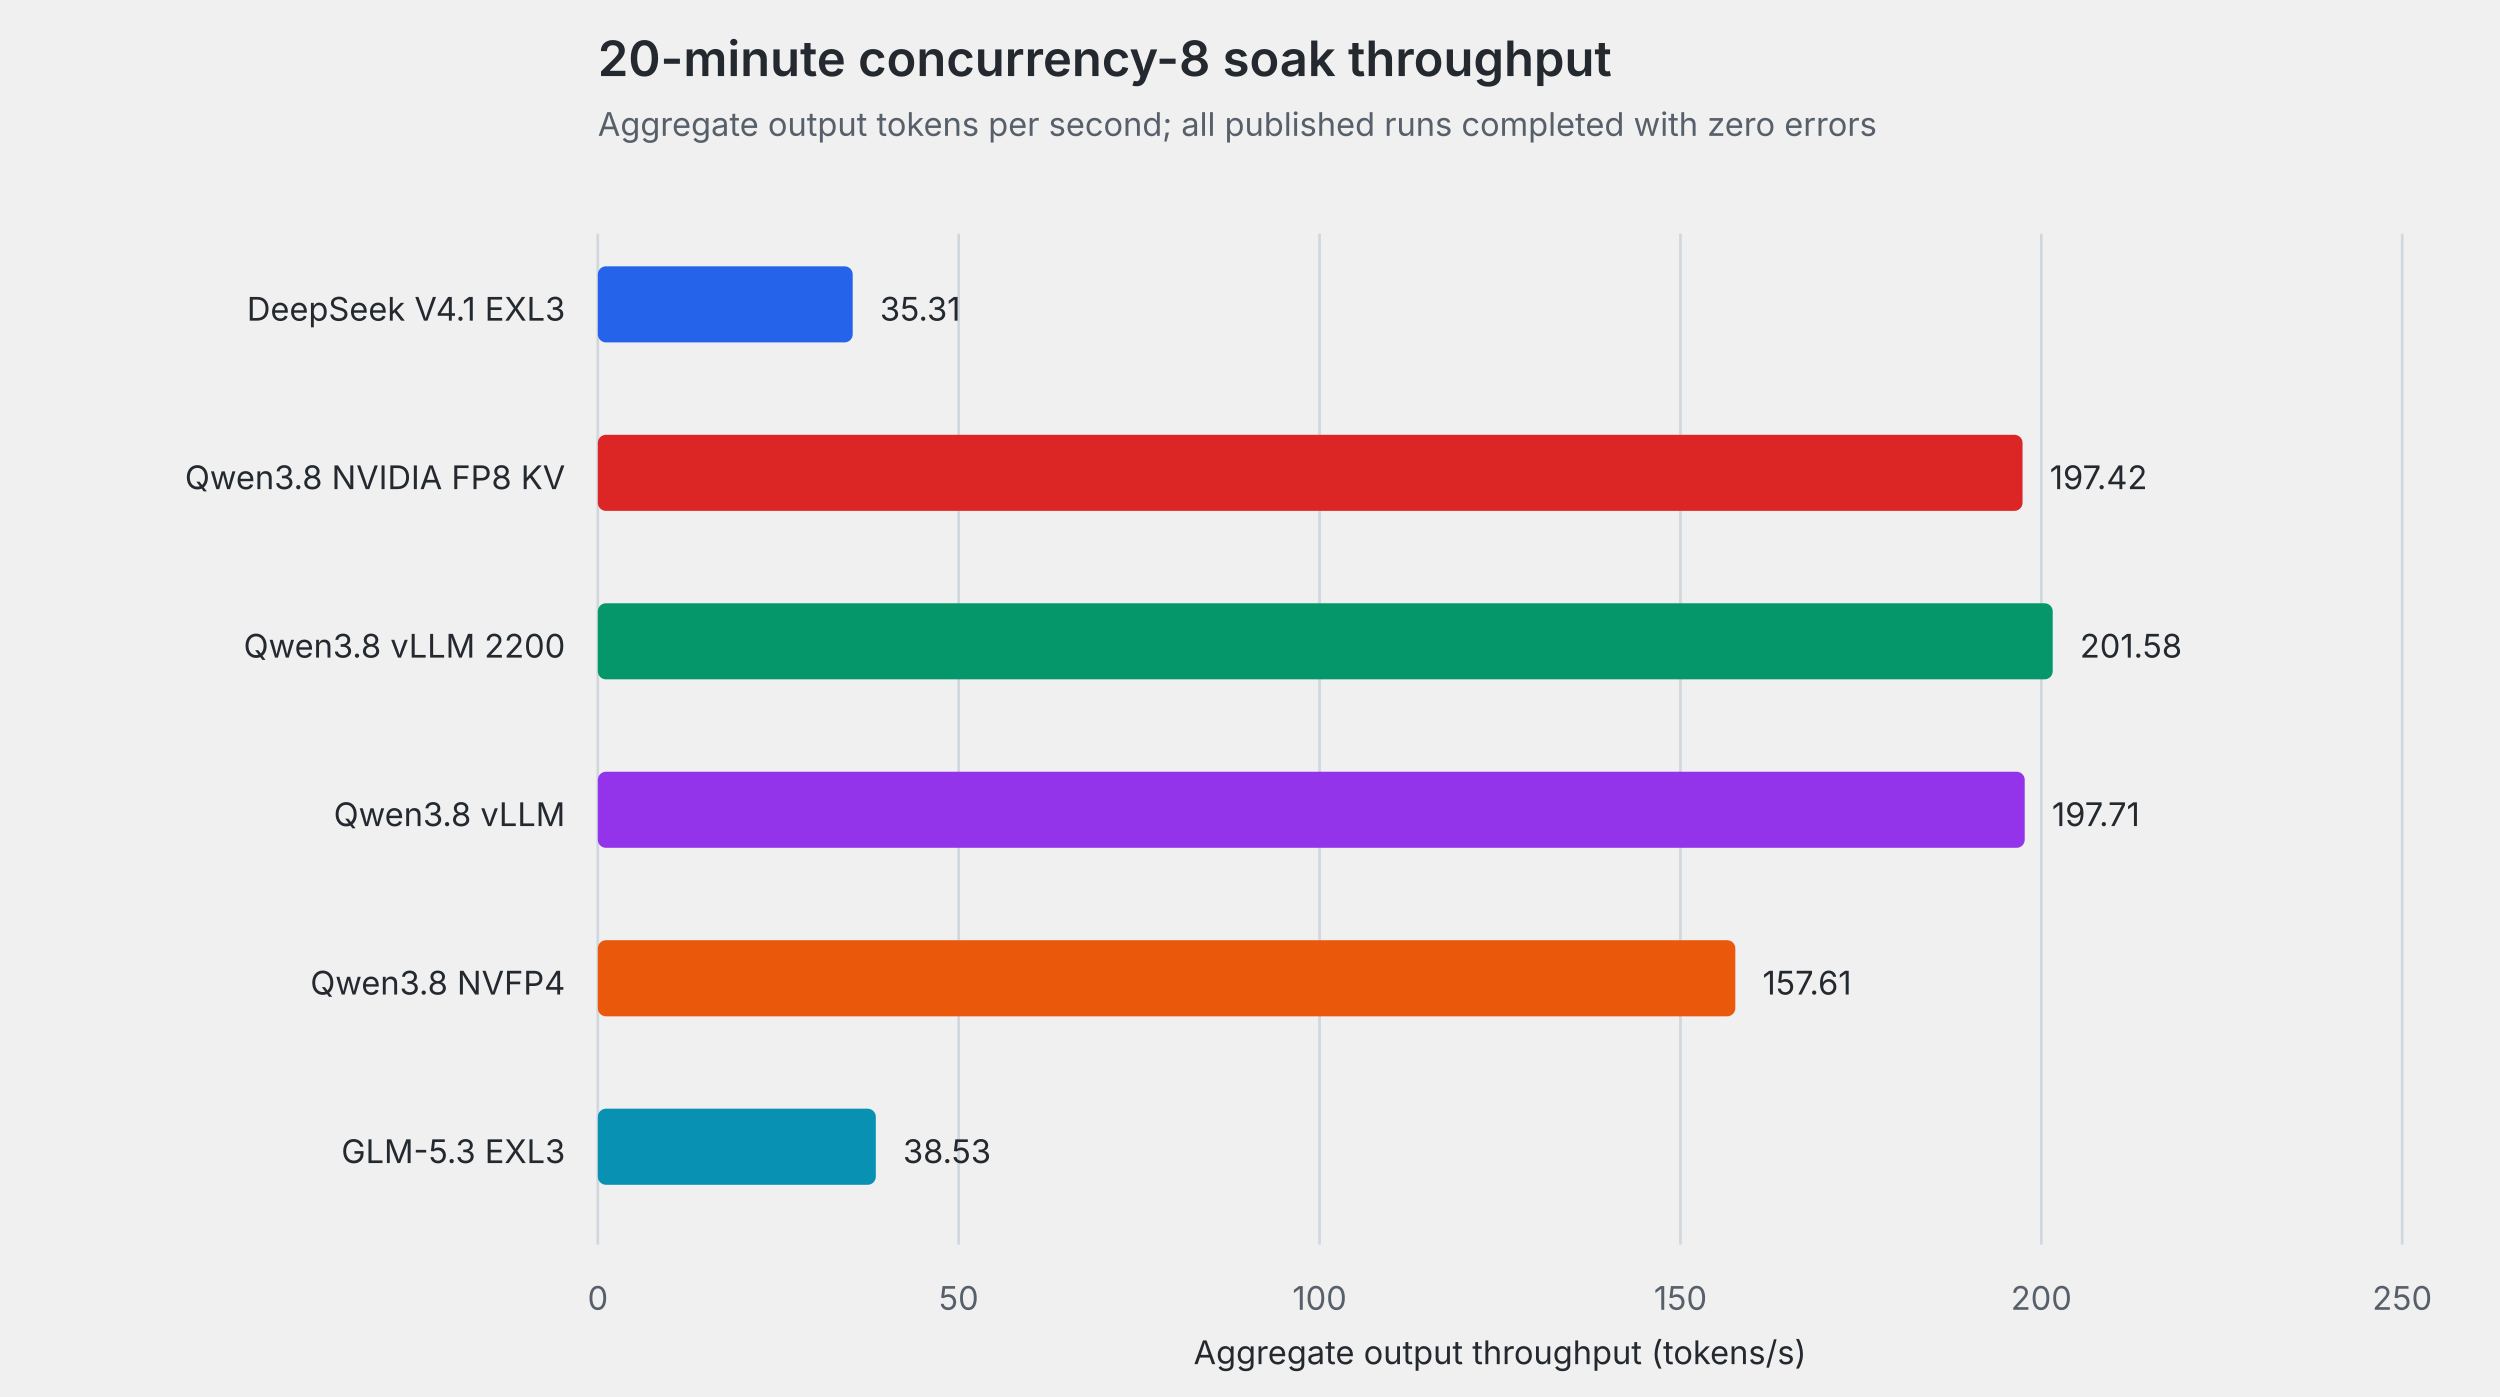
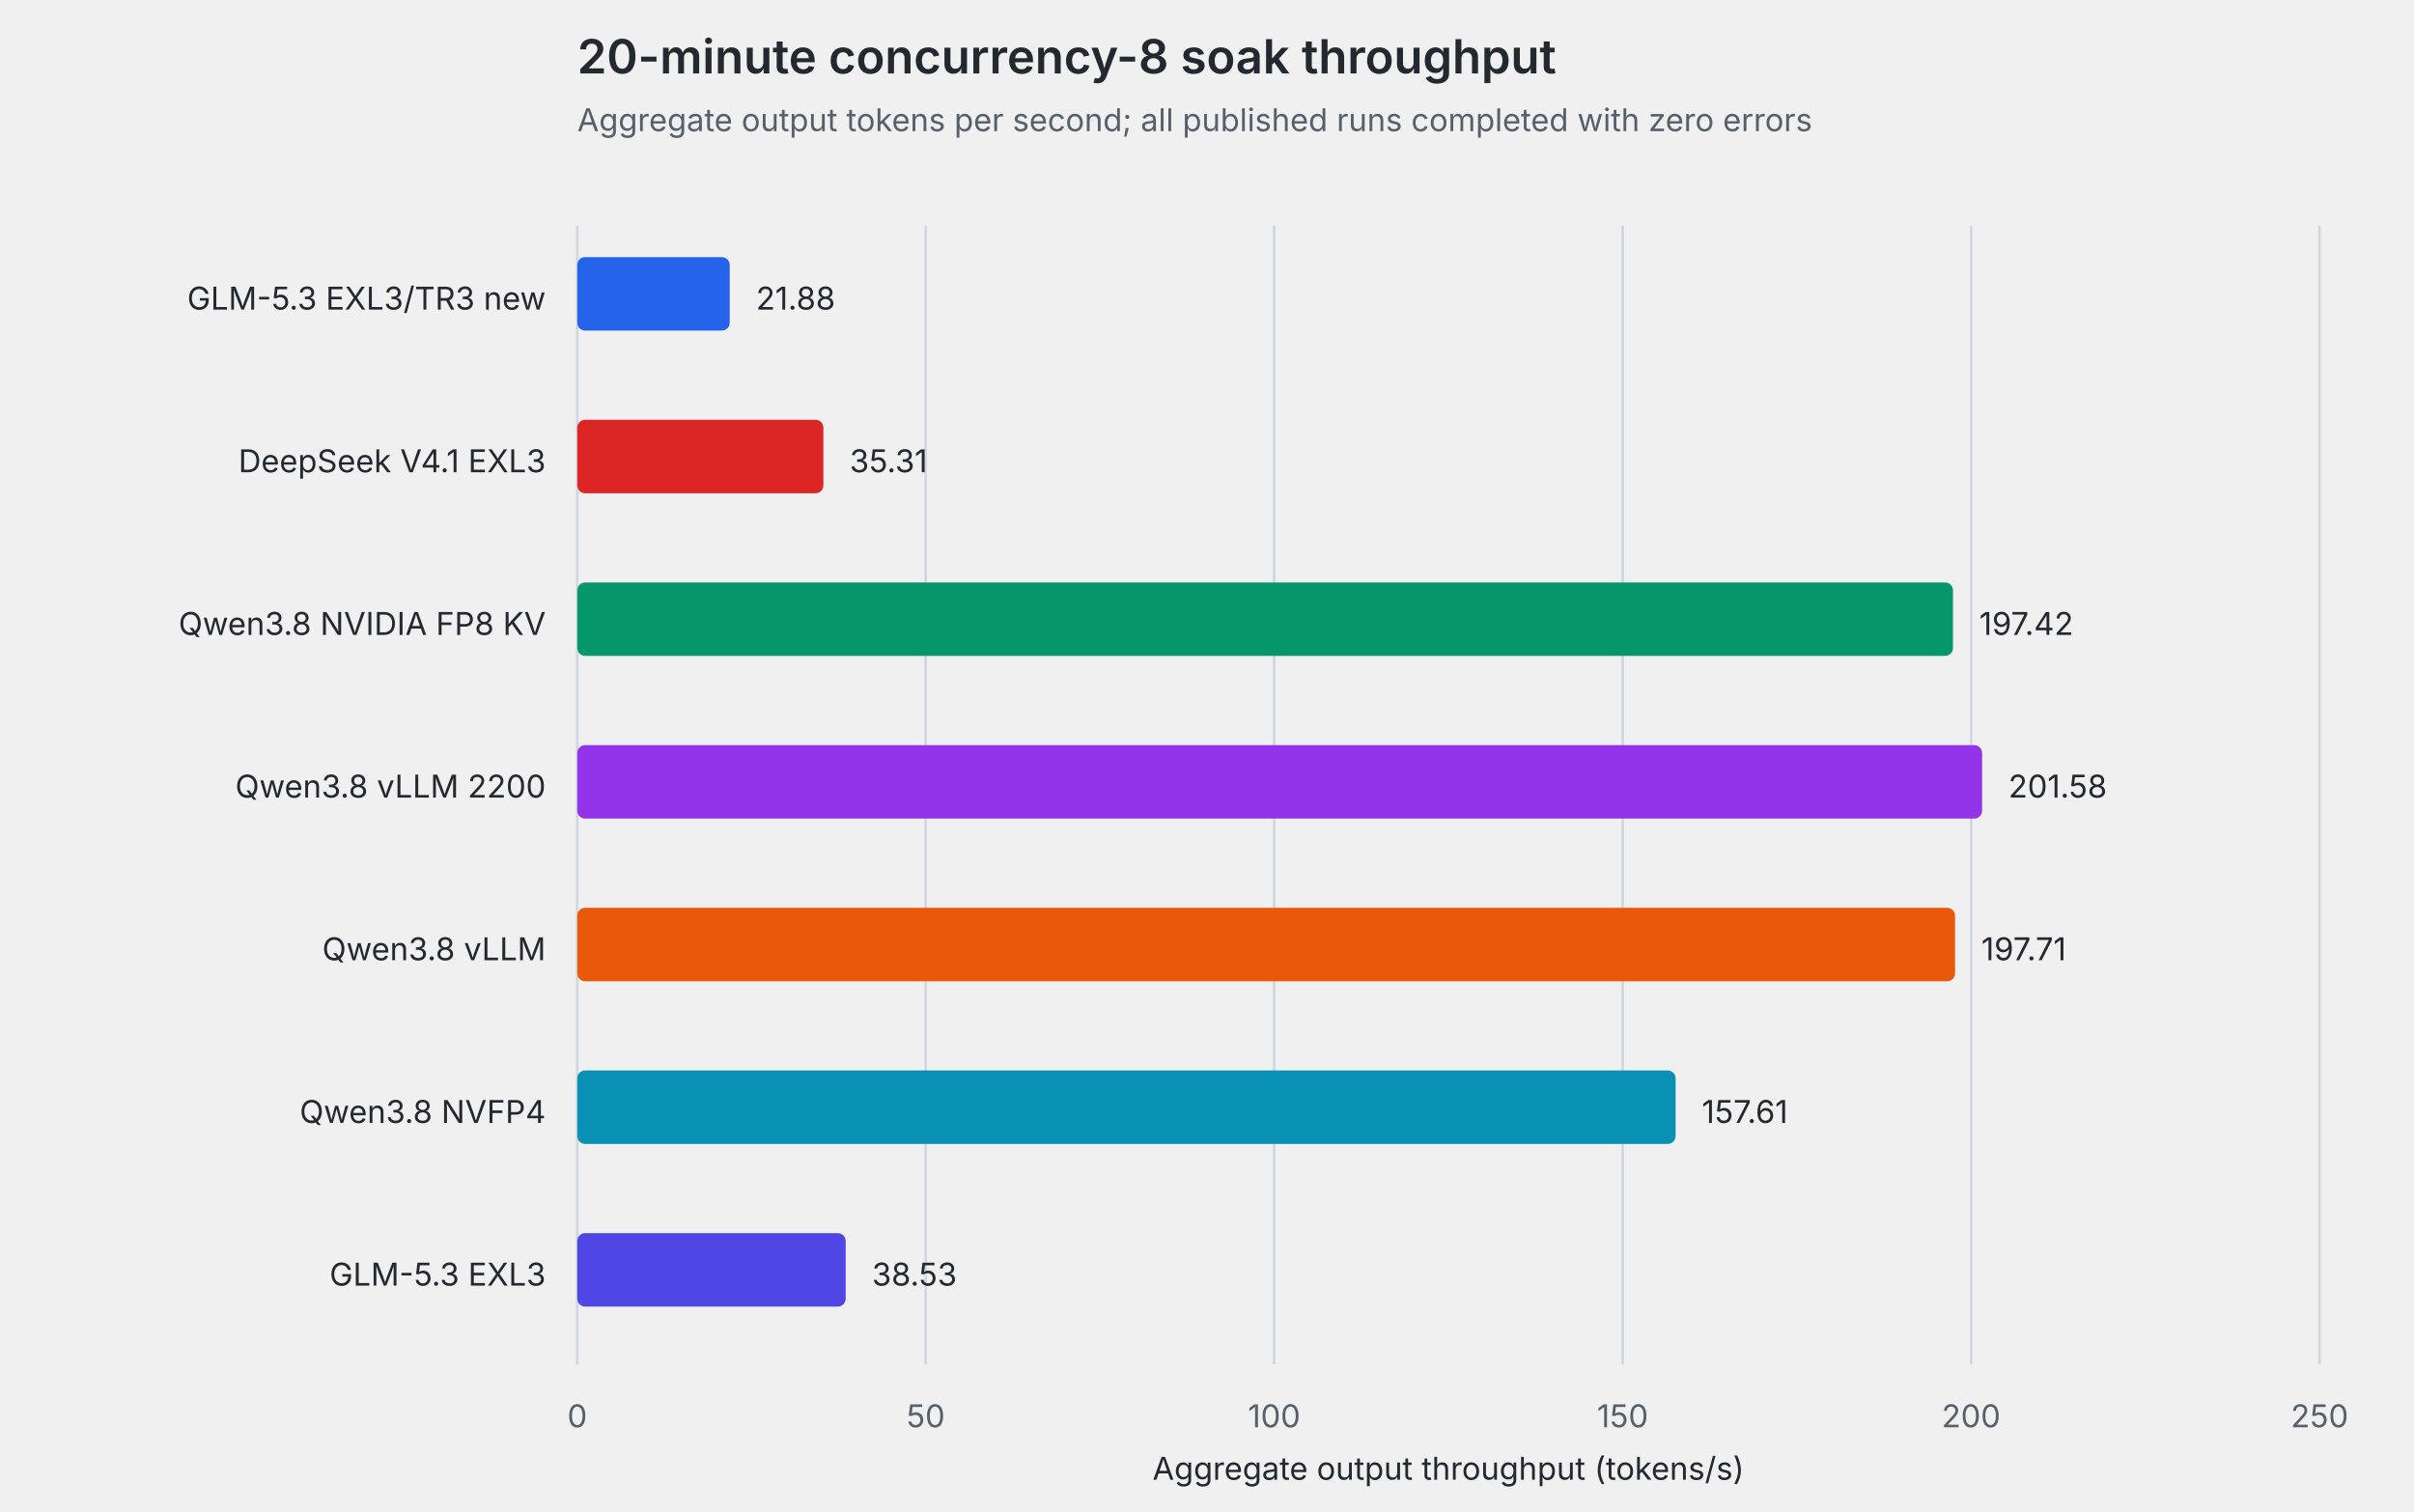
- <svg xmlns="http://www.w3.org/2000/svg" width="920" height="514" viewBox="0 0 920 514" role="img" aria-labelledby="title desc">
+ <svg xmlns="http://www.w3.org/2000/svg" width="920" height="576" viewBox="0 0 920 576" role="img" aria-labelledby="title desc">
  <style>
    :root { color-scheme: light dark; }
    text { font-family: ui-sans-serif, system-ui, -apple-system, BlinkMacSystemFont, "Segoe UI", sans-serif; fill: #24292f; font-size: 12px; }
    .title { font-size: 18px; font-weight: 600; }
    .subtitle, .tick { fill: #57606a; }
    .grid { stroke: #d0d7de; stroke-width: 1; }
    .axis { stroke: #8c959f; stroke-width: 1; }
    .series { fill: none; stroke-width: 3; stroke-linejoin: round; stroke-linecap: round; }
    .marker { stroke: #ffffff; stroke-width: 2; }
    @media (prefers-color-scheme: dark) {
      text { fill: #f0f6fc; }
      .subtitle, .tick { fill: #8c959f; }
      .grid { stroke: #30363d; }
      .axis { stroke: #6e7681; }
      .marker { stroke: #0d1117; }
    }
  </style>
  <text class="title" x="220" y="28">20-minute concurrency-8 soak throughput</text>
  <text class="subtitle" x="220" y="50">Aggregate output tokens per second; all published runs completed with zero errors</text>
-   <line class="grid" x1="220.0" y1="86" x2="220.0" y2="458" />
-   <text class="tick" x="220.0" y="482" text-anchor="middle">0</text>
-   <line class="grid" x1="352.8" y1="86" x2="352.8" y2="458" />
-   <text class="tick" x="352.8" y="482" text-anchor="middle">50</text>
-   <line class="grid" x1="485.6" y1="86" x2="485.6" y2="458" />
-   <text class="tick" x="485.6" y="482" text-anchor="middle">100</text>
-   <line class="grid" x1="618.4" y1="86" x2="618.4" y2="458" />
-   <text class="tick" x="618.4" y="482" text-anchor="middle">150</text>
-   <line class="grid" x1="751.2" y1="86" x2="751.2" y2="458" />
-   <text class="tick" x="751.2" y="482" text-anchor="middle">200</text>
-   <line class="grid" x1="884.0" y1="86" x2="884.0" y2="458" />
-   <text class="tick" x="884.0" y="482" text-anchor="middle">250</text>
-   <text x="208" y="118" text-anchor="end">DeepSeek V4.1 EXL3</text>
-   <rect x="220" y="98" width="93.8" height="28" rx="3" fill="#2563eb" />
-   <text x="323.8" y="118">35.31</text>
-   <text x="208" y="180" text-anchor="end">Qwen3.8 NVIDIA FP8 KV</text>
-   <rect x="220" y="160" width="524.3" height="28" rx="3" fill="#dc2626" />
-   <text x="754.3" y="180">197.42</text>
-   <text x="208" y="242" text-anchor="end">Qwen3.8 vLLM 2200</text>
-   <rect x="220" y="222" width="535.4" height="28" rx="3" fill="#059669" />
-   <text x="765.4" y="242">201.58</text>
-   <text x="208" y="304" text-anchor="end">Qwen3.8 vLLM</text>
-   <rect x="220" y="284" width="525.1" height="28" rx="3" fill="#9333ea" />
-   <text x="755.1" y="304">197.71</text>
-   <text x="208" y="366" text-anchor="end">Qwen3.8 NVFP4</text>
-   <rect x="220" y="346" width="418.6" height="28" rx="3" fill="#ea580c" />
-   <text x="648.6" y="366">157.61</text>
-   <text x="208" y="428" text-anchor="end">GLM-5.3 EXL3</text>
-   <rect x="220" y="408" width="102.3" height="28" rx="3" fill="#0891b2" />
-   <text x="332.3" y="428">38.53</text>
-   <text x="552.0" y="502" text-anchor="middle">Aggregate output throughput (tokens/s)</text>
+   <line class="grid" x1="220.0" y1="86" x2="220.0" y2="520" />
+   <text class="tick" x="220.0" y="544" text-anchor="middle">0</text>
+   <line class="grid" x1="352.8" y1="86" x2="352.8" y2="520" />
+   <text class="tick" x="352.8" y="544" text-anchor="middle">50</text>
+   <line class="grid" x1="485.6" y1="86" x2="485.6" y2="520" />
+   <text class="tick" x="485.6" y="544" text-anchor="middle">100</text>
+   <line class="grid" x1="618.4" y1="86" x2="618.4" y2="520" />
+   <text class="tick" x="618.4" y="544" text-anchor="middle">150</text>
+   <line class="grid" x1="751.2" y1="86" x2="751.2" y2="520" />
+   <text class="tick" x="751.2" y="544" text-anchor="middle">200</text>
+   <line class="grid" x1="884.0" y1="86" x2="884.0" y2="520" />
+   <text class="tick" x="884.0" y="544" text-anchor="middle">250</text>
+   <text x="208" y="118" text-anchor="end">GLM-5.3 EXL3/TR3 new</text>
+   <rect x="220" y="98" width="58.1" height="28" rx="3" fill="#2563eb" />
+   <text x="288.1" y="118">21.88</text>
+   <text x="208" y="180" text-anchor="end">DeepSeek V4.1 EXL3</text>
+   <rect x="220" y="160" width="93.8" height="28" rx="3" fill="#dc2626" />
+   <text x="323.8" y="180">35.31</text>
+   <text x="208" y="242" text-anchor="end">Qwen3.8 NVIDIA FP8 KV</text>
+   <rect x="220" y="222" width="524.3" height="28" rx="3" fill="#059669" />
+   <text x="754.3" y="242">197.42</text>
+   <text x="208" y="304" text-anchor="end">Qwen3.8 vLLM 2200</text>
+   <rect x="220" y="284" width="535.4" height="28" rx="3" fill="#9333ea" />
+   <text x="765.4" y="304">201.58</text>
+   <text x="208" y="366" text-anchor="end">Qwen3.8 vLLM</text>
+   <rect x="220" y="346" width="525.1" height="28" rx="3" fill="#ea580c" />
+   <text x="755.1" y="366">197.71</text>
+   <text x="208" y="428" text-anchor="end">Qwen3.8 NVFP4</text>
+   <rect x="220" y="408" width="418.6" height="28" rx="3" fill="#0891b2" />
+   <text x="648.6" y="428">157.61</text>
+   <text x="208" y="490" text-anchor="end">GLM-5.3 EXL3</text>
+   <rect x="220" y="470" width="102.3" height="28" rx="3" fill="#4f46e5" />
+   <text x="332.3" y="490">38.53</text>
+   <text x="552.0" y="564" text-anchor="middle">Aggregate output throughput (tokens/s)</text>
</svg>
